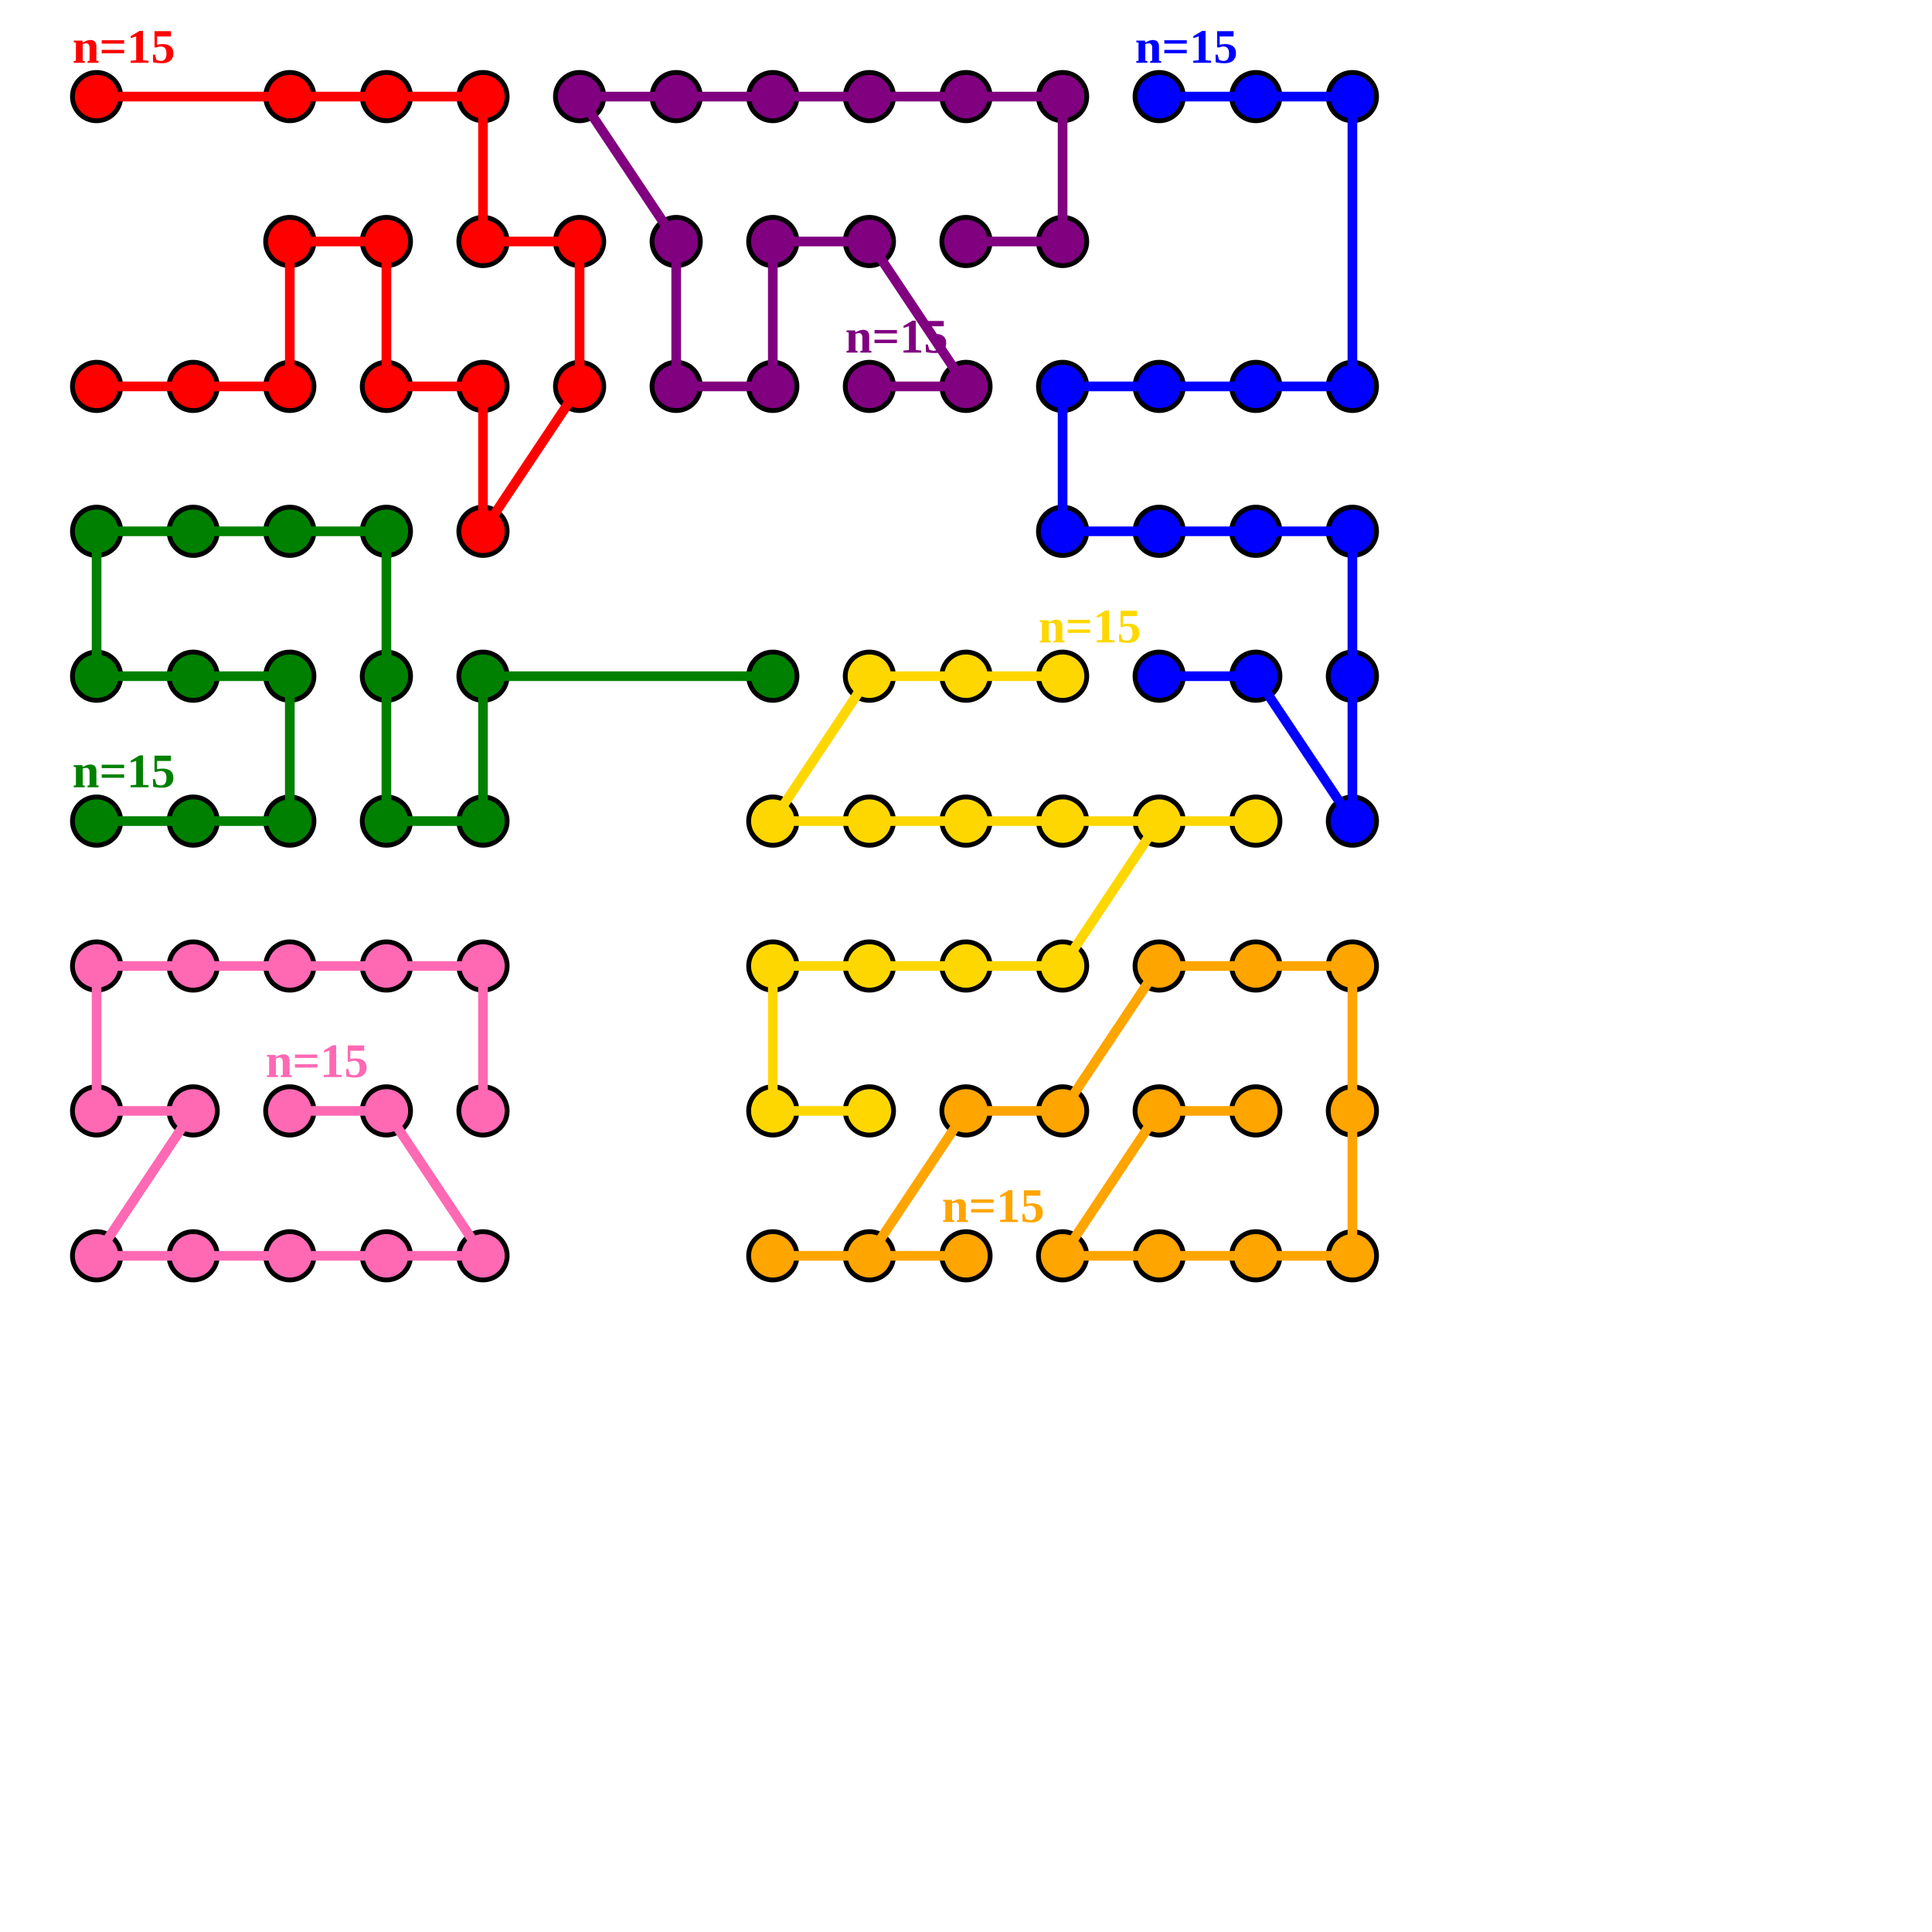
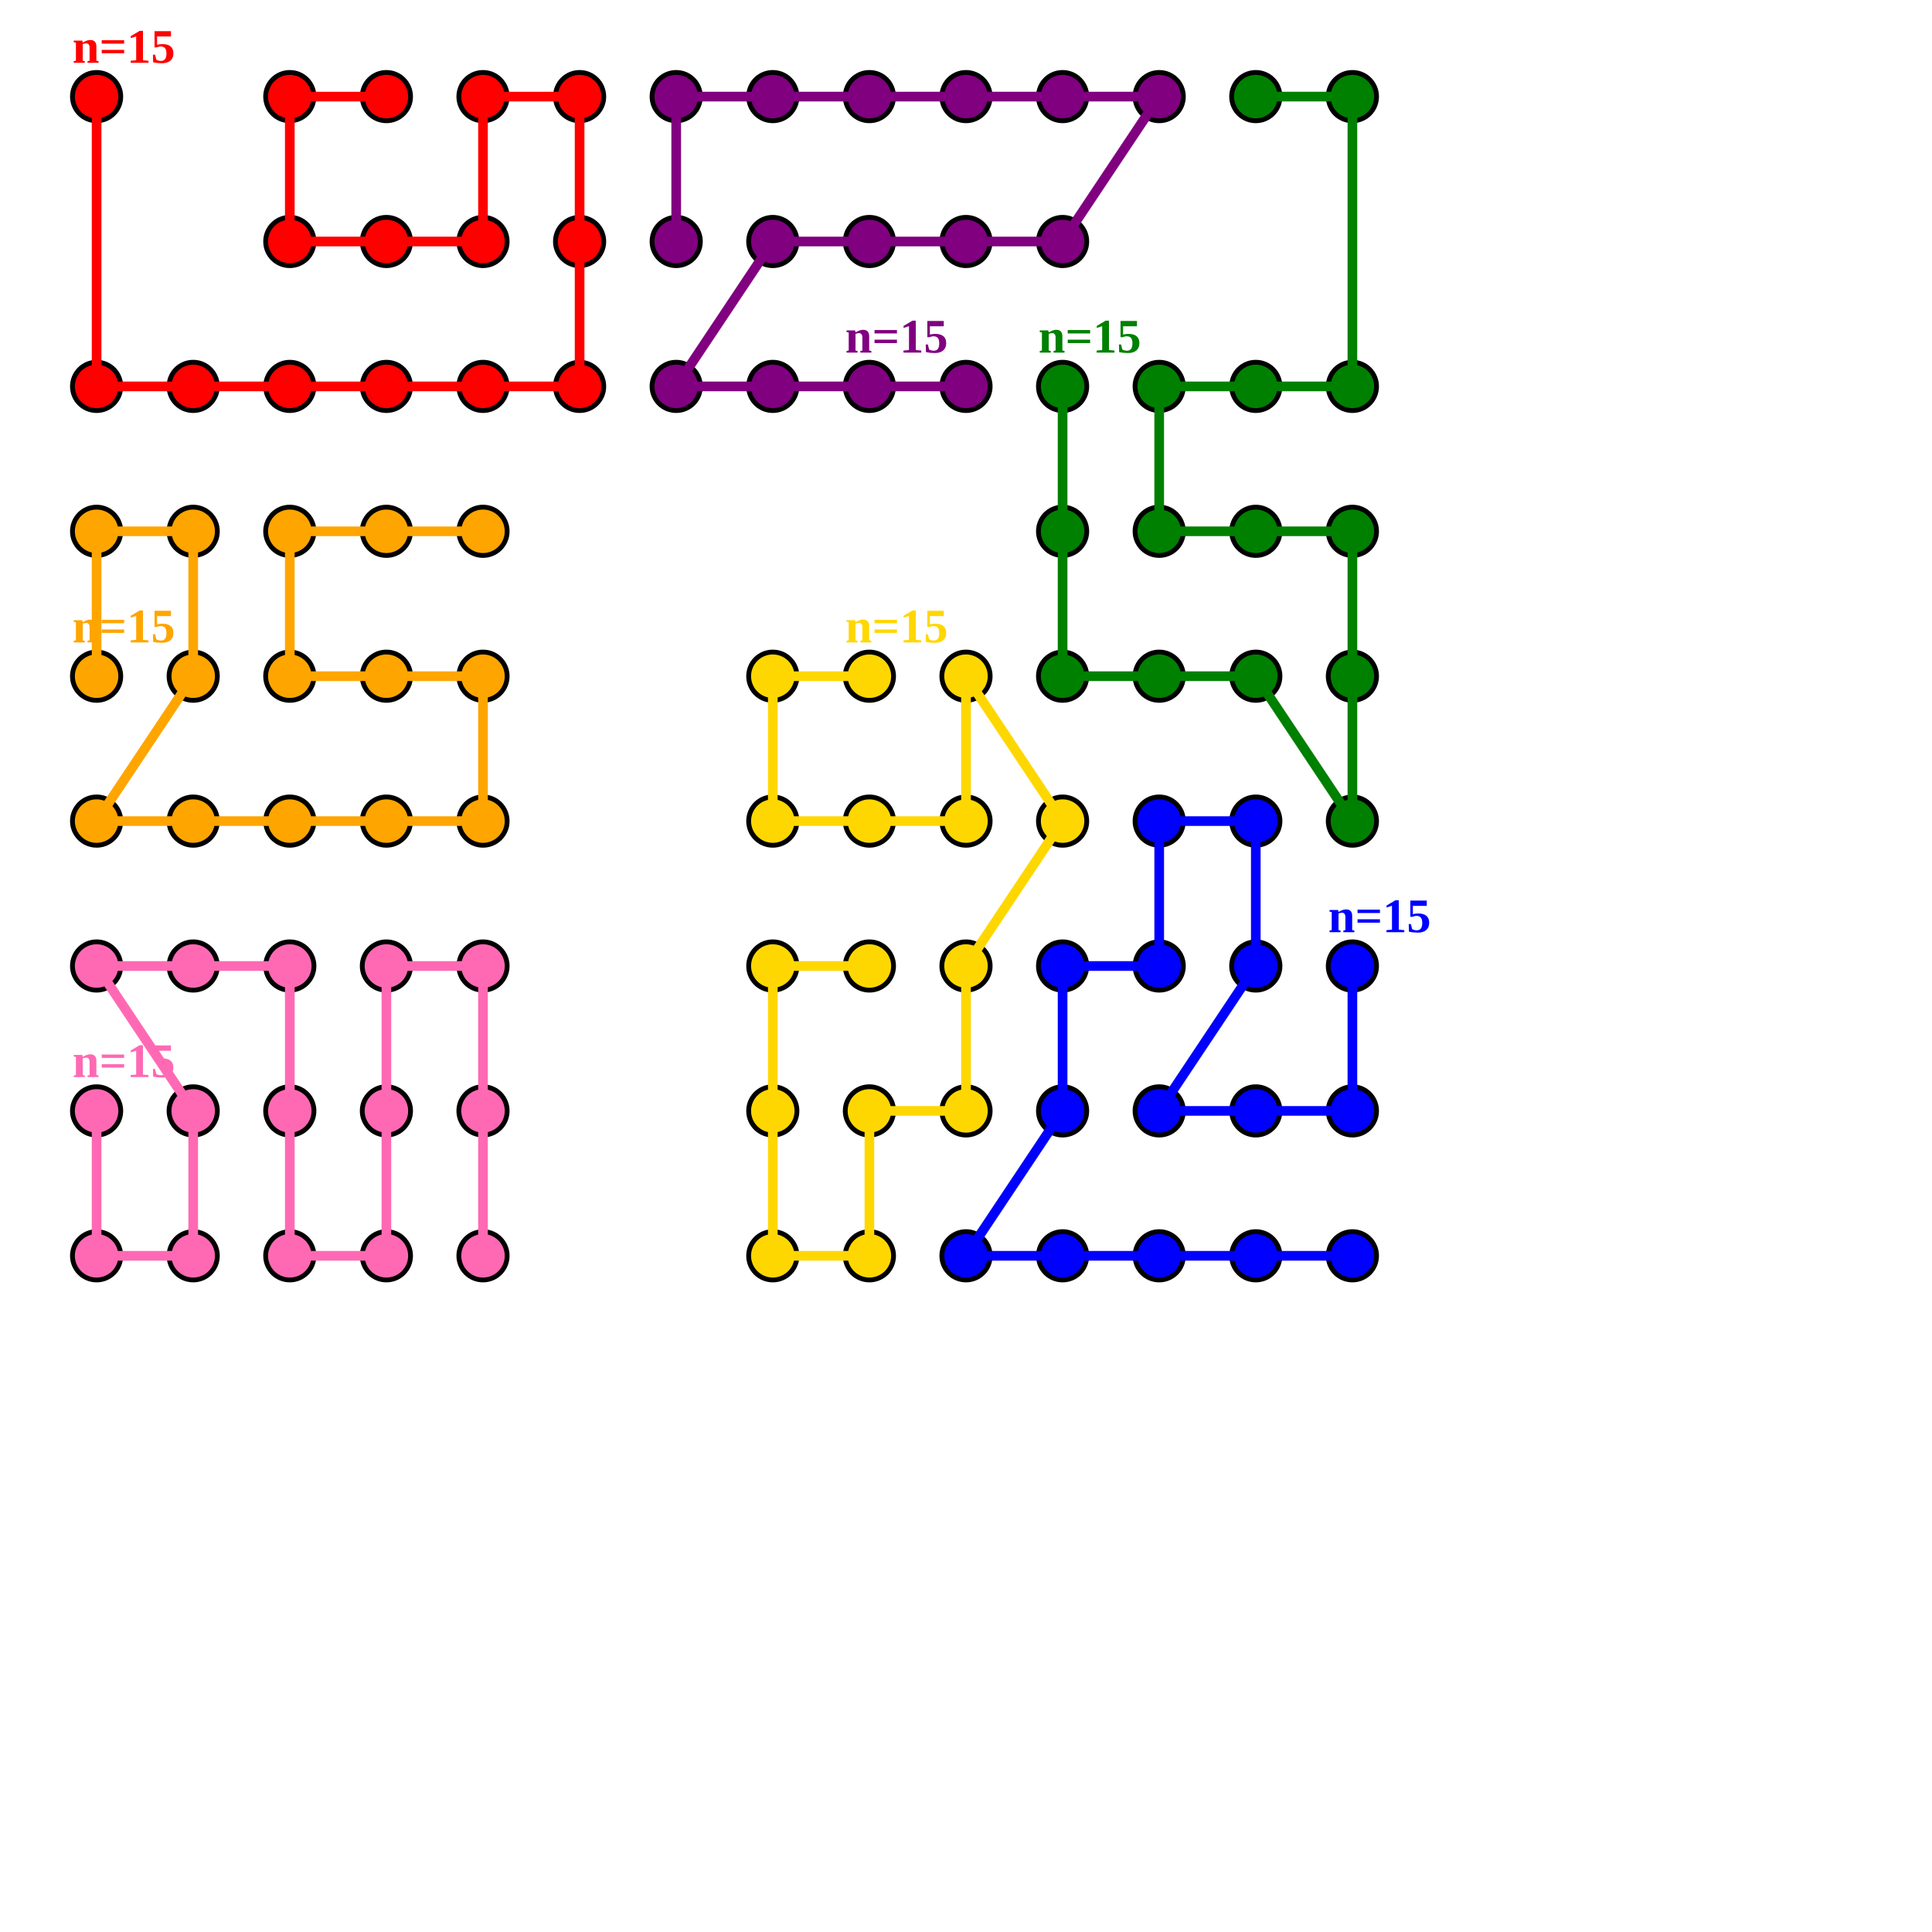
<svg height="400" width="400">
  <rect width="100%" height="100%" fill="white" />
  <circle cx="20" cy="20" r="5" stroke="black" stroke-width="1" fill="red" />
+   <circle cx="20" cy="80" r="5" stroke="black" stroke-width="1" fill="red" />
+   <circle cx="40" cy="80" r="5" stroke="black" stroke-width="1" fill="red" />
+   <circle cx="60" cy="80" r="5" stroke="black" stroke-width="1" fill="red" />
+   <circle cx="80" cy="80" r="5" stroke="black" stroke-width="1" fill="red" />
+   <circle cx="100" cy="80" r="5" stroke="black" stroke-width="1" fill="red" />
+   <circle cx="120" cy="80" r="5" stroke="black" stroke-width="1" fill="red" />
+   <circle cx="120" cy="50" r="5" stroke="black" stroke-width="1" fill="red" />
+   <circle cx="120" cy="20" r="5" stroke="black" stroke-width="1" fill="red" />
+   <circle cx="100" cy="20" r="5" stroke="black" stroke-width="1" fill="red" />
+   <circle cx="100" cy="50" r="5" stroke="black" stroke-width="1" fill="red" />
+   <circle cx="80" cy="50" r="5" stroke="black" stroke-width="1" fill="red" />
+   <circle cx="60" cy="50" r="5" stroke="black" stroke-width="1" fill="red" />
  <circle cx="60" cy="20" r="5" stroke="black" stroke-width="1" fill="red" />
  <circle cx="80" cy="20" r="5" stroke="black" stroke-width="1" fill="red" />
-   <circle cx="100" cy="20" r="5" stroke="black" stroke-width="1" fill="red" />
-   <circle cx="100" cy="50" r="5" stroke="black" stroke-width="1" fill="red" />
-   <circle cx="120" cy="50" r="5" stroke="black" stroke-width="1" fill="red" />
-   <circle cx="120" cy="80" r="5" stroke="black" stroke-width="1" fill="red" />
-   <circle cx="100" cy="110" r="5" stroke="black" stroke-width="1" fill="red" />
-   <circle cx="100" cy="80" r="5" stroke="black" stroke-width="1" fill="red" />
-   <circle cx="80" cy="80" r="5" stroke="black" stroke-width="1" fill="red" />
-   <circle cx="80" cy="50" r="5" stroke="black" stroke-width="1" fill="red" />
-   <circle cx="60" cy="50" r="5" stroke="black" stroke-width="1" fill="red" />
-   <circle cx="60" cy="80" r="5" stroke="black" stroke-width="1" fill="red" />
-   <circle cx="40" cy="80" r="5" stroke="black" stroke-width="1" fill="red" />
-   <circle cx="20" cy="80" r="5" stroke="black" stroke-width="1" fill="red" />
-   <polyline points="20,20 60,20 80,20 100,20 100,50 120,50 120,80 100,110 100,80 80,80 80,50 60,50 60,80 40,80 20,80 " fill="none" stroke="red" stroke-width="2" />
+   <polyline points="20,20 20,80 40,80 60,80 80,80 100,80 120,80 120,50 120,20 100,20 100,50 80,50 60,50 60,20 80,20 " fill="none" stroke="red" stroke-width="2" />
  <text x="15" y="13" font-size="10" font-weight="700" fill="red">n=15</text>
-   <circle cx="20" cy="170" r="5" stroke="black" stroke-width="1" fill="green" />
-   <circle cx="40" cy="170" r="5" stroke="black" stroke-width="1" fill="green" />
-   <circle cx="60" cy="170" r="5" stroke="black" stroke-width="1" fill="green" />
-   <circle cx="60" cy="140" r="5" stroke="black" stroke-width="1" fill="green" />
-   <circle cx="40" cy="140" r="5" stroke="black" stroke-width="1" fill="green" />
-   <circle cx="20" cy="140" r="5" stroke="black" stroke-width="1" fill="green" />
-   <circle cx="20" cy="110" r="5" stroke="black" stroke-width="1" fill="green" />
-   <circle cx="40" cy="110" r="5" stroke="black" stroke-width="1" fill="green" />
-   <circle cx="60" cy="110" r="5" stroke="black" stroke-width="1" fill="green" />
-   <circle cx="80" cy="110" r="5" stroke="black" stroke-width="1" fill="green" />
-   <circle cx="80" cy="140" r="5" stroke="black" stroke-width="1" fill="green" />
-   <circle cx="80" cy="170" r="5" stroke="black" stroke-width="1" fill="green" />
-   <circle cx="100" cy="170" r="5" stroke="black" stroke-width="1" fill="green" />
-   <circle cx="100" cy="140" r="5" stroke="black" stroke-width="1" fill="green" />
-   <circle cx="160" cy="140" r="5" stroke="black" stroke-width="1" fill="green" />
-   <polyline points="20,170 40,170 60,170 60,140 40,140 20,140 20,110 40,110 60,110 80,110 80,140 80,170 100,170 100,140 160,140 " fill="none" stroke="green" stroke-width="2" />
-   <text x="15" y="163" font-size="10" font-weight="700" fill="green">n=15</text>
-   <circle cx="240" cy="20" r="5" stroke="black" stroke-width="1" fill="blue" />
-   <circle cx="260" cy="20" r="5" stroke="black" stroke-width="1" fill="blue" />
-   <circle cx="280" cy="20" r="5" stroke="black" stroke-width="1" fill="blue" />
-   <circle cx="280" cy="80" r="5" stroke="black" stroke-width="1" fill="blue" />
-   <circle cx="260" cy="80" r="5" stroke="black" stroke-width="1" fill="blue" />
-   <circle cx="240" cy="80" r="5" stroke="black" stroke-width="1" fill="blue" />
-   <circle cx="220" cy="80" r="5" stroke="black" stroke-width="1" fill="blue" />
-   <circle cx="220" cy="110" r="5" stroke="black" stroke-width="1" fill="blue" />
-   <circle cx="240" cy="110" r="5" stroke="black" stroke-width="1" fill="blue" />
-   <circle cx="260" cy="110" r="5" stroke="black" stroke-width="1" fill="blue" />
-   <circle cx="280" cy="110" r="5" stroke="black" stroke-width="1" fill="blue" />
-   <circle cx="280" cy="140" r="5" stroke="black" stroke-width="1" fill="blue" />
-   <circle cx="280" cy="170" r="5" stroke="black" stroke-width="1" fill="blue" />
-   <circle cx="260" cy="140" r="5" stroke="black" stroke-width="1" fill="blue" />
-   <circle cx="240" cy="140" r="5" stroke="black" stroke-width="1" fill="blue" />
-   <polyline points="240,20 260,20 280,20 280,80 260,80 240,80 220,80 220,110 240,110 260,110 280,110 280,140 280,170 260,140 240,140 " fill="none" stroke="blue" stroke-width="2" />
-   <text x="235" y="13" font-size="10" font-weight="700" fill="blue">n=15</text>
-   <circle cx="200" cy="260" r="5" stroke="black" stroke-width="1" fill="orange" />
-   <circle cx="160" cy="260" r="5" stroke="black" stroke-width="1" fill="orange" />
-   <circle cx="180" cy="260" r="5" stroke="black" stroke-width="1" fill="orange" />
-   <circle cx="200" cy="230" r="5" stroke="black" stroke-width="1" fill="orange" />
-   <circle cx="220" cy="230" r="5" stroke="black" stroke-width="1" fill="orange" />
-   <circle cx="240" cy="200" r="5" stroke="black" stroke-width="1" fill="orange" />
-   <circle cx="260" cy="200" r="5" stroke="black" stroke-width="1" fill="orange" />
-   <circle cx="280" cy="200" r="5" stroke="black" stroke-width="1" fill="orange" />
-   <circle cx="280" cy="230" r="5" stroke="black" stroke-width="1" fill="orange" />
-   <circle cx="280" cy="260" r="5" stroke="black" stroke-width="1" fill="orange" />
-   <circle cx="260" cy="260" r="5" stroke="black" stroke-width="1" fill="orange" />
-   <circle cx="240" cy="260" r="5" stroke="black" stroke-width="1" fill="orange" />
-   <circle cx="220" cy="260" r="5" stroke="black" stroke-width="1" fill="orange" />
-   <circle cx="240" cy="230" r="5" stroke="black" stroke-width="1" fill="orange" />
-   <circle cx="260" cy="230" r="5" stroke="black" stroke-width="1" fill="orange" />
-   <polyline points="200,260 160,260 180,260 200,230 220,230 240,200 260,200 280,200 280,230 280,260 260,260 240,260 220,260 240,230 260,230 " fill="none" stroke="orange" stroke-width="2" />
-   <text x="195" y="253" font-size="10" font-weight="700" fill="orange">n=15</text>
+   <circle cx="220" cy="80" r="5" stroke="black" stroke-width="1" fill="green" />
+   <circle cx="220" cy="110" r="5" stroke="black" stroke-width="1" fill="green" />
+   <circle cx="220" cy="140" r="5" stroke="black" stroke-width="1" fill="green" />
+   <circle cx="240" cy="140" r="5" stroke="black" stroke-width="1" fill="green" />
+   <circle cx="260" cy="140" r="5" stroke="black" stroke-width="1" fill="green" />
+   <circle cx="280" cy="170" r="5" stroke="black" stroke-width="1" fill="green" />
+   <circle cx="280" cy="140" r="5" stroke="black" stroke-width="1" fill="green" />
+   <circle cx="280" cy="110" r="5" stroke="black" stroke-width="1" fill="green" />
+   <circle cx="260" cy="110" r="5" stroke="black" stroke-width="1" fill="green" />
+   <circle cx="240" cy="110" r="5" stroke="black" stroke-width="1" fill="green" />
+   <circle cx="240" cy="80" r="5" stroke="black" stroke-width="1" fill="green" />
+   <circle cx="260" cy="80" r="5" stroke="black" stroke-width="1" fill="green" />
+   <circle cx="280" cy="80" r="5" stroke="black" stroke-width="1" fill="green" />
+   <circle cx="280" cy="20" r="5" stroke="black" stroke-width="1" fill="green" />
+   <circle cx="260" cy="20" r="5" stroke="black" stroke-width="1" fill="green" />
+   <polyline points="220,80 220,110 220,140 240,140 260,140 280,170 280,140 280,110 260,110 240,110 240,80 260,80 280,80 280,20 260,20 " fill="none" stroke="green" stroke-width="2" />
+   <text x="215" y="73" font-size="10" font-weight="700" fill="green">n=15</text>
+   <circle cx="280" cy="200" r="5" stroke="black" stroke-width="1" fill="blue" />
+   <circle cx="280" cy="230" r="5" stroke="black" stroke-width="1" fill="blue" />
+   <circle cx="260" cy="230" r="5" stroke="black" stroke-width="1" fill="blue" />
+   <circle cx="240" cy="230" r="5" stroke="black" stroke-width="1" fill="blue" />
+   <circle cx="260" cy="200" r="5" stroke="black" stroke-width="1" fill="blue" />
+   <circle cx="260" cy="170" r="5" stroke="black" stroke-width="1" fill="blue" />
+   <circle cx="240" cy="170" r="5" stroke="black" stroke-width="1" fill="blue" />
+   <circle cx="240" cy="200" r="5" stroke="black" stroke-width="1" fill="blue" />
+   <circle cx="220" cy="200" r="5" stroke="black" stroke-width="1" fill="blue" />
+   <circle cx="220" cy="230" r="5" stroke="black" stroke-width="1" fill="blue" />
+   <circle cx="200" cy="260" r="5" stroke="black" stroke-width="1" fill="blue" />
+   <circle cx="220" cy="260" r="5" stroke="black" stroke-width="1" fill="blue" />
+   <circle cx="240" cy="260" r="5" stroke="black" stroke-width="1" fill="blue" />
+   <circle cx="260" cy="260" r="5" stroke="black" stroke-width="1" fill="blue" />
+   <circle cx="280" cy="260" r="5" stroke="black" stroke-width="1" fill="blue" />
+   <polyline points="280,200 280,230 260,230 240,230 260,200 260,170 240,170 240,200 220,200 220,230 200,260 220,260 240,260 260,260 280,260 " fill="none" stroke="blue" stroke-width="2" />
+   <text x="275" y="193" font-size="10" font-weight="700" fill="blue">n=15</text>
+   <circle cx="20" cy="140" r="5" stroke="black" stroke-width="1" fill="orange" />
+   <circle cx="20" cy="110" r="5" stroke="black" stroke-width="1" fill="orange" />
+   <circle cx="40" cy="110" r="5" stroke="black" stroke-width="1" fill="orange" />
+   <circle cx="40" cy="140" r="5" stroke="black" stroke-width="1" fill="orange" />
+   <circle cx="20" cy="170" r="5" stroke="black" stroke-width="1" fill="orange" />
+   <circle cx="40" cy="170" r="5" stroke="black" stroke-width="1" fill="orange" />
+   <circle cx="60" cy="170" r="5" stroke="black" stroke-width="1" fill="orange" />
+   <circle cx="80" cy="170" r="5" stroke="black" stroke-width="1" fill="orange" />
+   <circle cx="100" cy="170" r="5" stroke="black" stroke-width="1" fill="orange" />
+   <circle cx="100" cy="140" r="5" stroke="black" stroke-width="1" fill="orange" />
+   <circle cx="80" cy="140" r="5" stroke="black" stroke-width="1" fill="orange" />
+   <circle cx="60" cy="140" r="5" stroke="black" stroke-width="1" fill="orange" />
+   <circle cx="60" cy="110" r="5" stroke="black" stroke-width="1" fill="orange" />
+   <circle cx="80" cy="110" r="5" stroke="black" stroke-width="1" fill="orange" />
+   <circle cx="100" cy="110" r="5" stroke="black" stroke-width="1" fill="orange" />
+   <polyline points="20,140 20,110 40,110 40,140 20,170 40,170 60,170 80,170 100,170 100,140 80,140 60,140 60,110 80,110 100,110 " fill="none" stroke="orange" stroke-width="2" />
+   <text x="15" y="133" font-size="10" font-weight="700" fill="orange">n=15</text>
  <circle cx="180" cy="80" r="5" stroke="black" stroke-width="1" fill="purple" />
  <circle cx="200" cy="80" r="5" stroke="black" stroke-width="1" fill="purple" />
-   <circle cx="180" cy="50" r="5" stroke="black" stroke-width="1" fill="purple" />
-   <circle cx="160" cy="50" r="5" stroke="black" stroke-width="1" fill="purple" />
  <circle cx="160" cy="80" r="5" stroke="black" stroke-width="1" fill="purple" />
  <circle cx="140" cy="80" r="5" stroke="black" stroke-width="1" fill="purple" />
+   <circle cx="160" cy="50" r="5" stroke="black" stroke-width="1" fill="purple" />
+   <circle cx="180" cy="50" r="5" stroke="black" stroke-width="1" fill="purple" />
+   <circle cx="200" cy="50" r="5" stroke="black" stroke-width="1" fill="purple" />
+   <circle cx="220" cy="50" r="5" stroke="black" stroke-width="1" fill="purple" />
+   <circle cx="240" cy="20" r="5" stroke="black" stroke-width="1" fill="purple" />
+   <circle cx="220" cy="20" r="5" stroke="black" stroke-width="1" fill="purple" />
+   <circle cx="200" cy="20" r="5" stroke="black" stroke-width="1" fill="purple" />
+   <circle cx="180" cy="20" r="5" stroke="black" stroke-width="1" fill="purple" />
+   <circle cx="160" cy="20" r="5" stroke="black" stroke-width="1" fill="purple" />
+   <circle cx="140" cy="20" r="5" stroke="black" stroke-width="1" fill="purple" />
  <circle cx="140" cy="50" r="5" stroke="black" stroke-width="1" fill="purple" />
-   <circle cx="120" cy="20" r="5" stroke="black" stroke-width="1" fill="purple" />
-   <circle cx="140" cy="20" r="5" stroke="black" stroke-width="1" fill="purple" />
-   <circle cx="160" cy="20" r="5" stroke="black" stroke-width="1" fill="purple" />
-   <circle cx="180" cy="20" r="5" stroke="black" stroke-width="1" fill="purple" />
-   <circle cx="200" cy="20" r="5" stroke="black" stroke-width="1" fill="purple" />
-   <circle cx="220" cy="20" r="5" stroke="black" stroke-width="1" fill="purple" />
-   <circle cx="220" cy="50" r="5" stroke="black" stroke-width="1" fill="purple" />
-   <circle cx="200" cy="50" r="5" stroke="black" stroke-width="1" fill="purple" />
-   <polyline points="180,80 200,80 180,50 160,50 160,80 140,80 140,50 120,20 140,20 160,20 180,20 200,20 220,20 220,50 200,50 " fill="none" stroke="purple" stroke-width="2" />
+   <polyline points="180,80 200,80 160,80 140,80 160,50 180,50 200,50 220,50 240,20 220,20 200,20 180,20 160,20 140,20 140,50 " fill="none" stroke="purple" stroke-width="2" />
  <text x="175" y="73" font-size="10" font-weight="700" fill="purple">n=15</text>
-   <circle cx="220" cy="140" r="5" stroke="black" stroke-width="1" fill="gold" />
-   <circle cx="200" cy="140" r="5" stroke="black" stroke-width="1" fill="gold" />
  <circle cx="180" cy="140" r="5" stroke="black" stroke-width="1" fill="gold" />
+   <circle cx="160" cy="140" r="5" stroke="black" stroke-width="1" fill="gold" />
  <circle cx="160" cy="170" r="5" stroke="black" stroke-width="1" fill="gold" />
  <circle cx="180" cy="170" r="5" stroke="black" stroke-width="1" fill="gold" />
  <circle cx="200" cy="170" r="5" stroke="black" stroke-width="1" fill="gold" />
+   <circle cx="200" cy="140" r="5" stroke="black" stroke-width="1" fill="gold" />
  <circle cx="220" cy="170" r="5" stroke="black" stroke-width="1" fill="gold" />
-   <circle cx="260" cy="170" r="5" stroke="black" stroke-width="1" fill="gold" />
-   <circle cx="240" cy="170" r="5" stroke="black" stroke-width="1" fill="gold" />
-   <circle cx="220" cy="200" r="5" stroke="black" stroke-width="1" fill="gold" />
  <circle cx="200" cy="200" r="5" stroke="black" stroke-width="1" fill="gold" />
+   <circle cx="200" cy="230" r="5" stroke="black" stroke-width="1" fill="gold" />
+   <circle cx="180" cy="230" r="5" stroke="black" stroke-width="1" fill="gold" />
+   <circle cx="180" cy="260" r="5" stroke="black" stroke-width="1" fill="gold" />
+   <circle cx="160" cy="260" r="5" stroke="black" stroke-width="1" fill="gold" />
+   <circle cx="160" cy="230" r="5" stroke="black" stroke-width="1" fill="gold" />
+   <circle cx="160" cy="200" r="5" stroke="black" stroke-width="1" fill="gold" />
  <circle cx="180" cy="200" r="5" stroke="black" stroke-width="1" fill="gold" />
-   <circle cx="160" cy="200" r="5" stroke="black" stroke-width="1" fill="gold" />
-   <circle cx="160" cy="230" r="5" stroke="black" stroke-width="1" fill="gold" />
-   <circle cx="180" cy="230" r="5" stroke="black" stroke-width="1" fill="gold" />
-   <polyline points="220,140 200,140 180,140 160,170 180,170 200,170 220,170 260,170 240,170 220,200 200,200 180,200 160,200 160,230 180,230 " fill="none" stroke="gold" stroke-width="2" />
-   <text x="215" y="133" font-size="10" font-weight="700" fill="gold">n=15</text>
-   <circle cx="60" cy="230" r="5" stroke="black" stroke-width="1" fill="hotpink" />
-   <circle cx="80" cy="230" r="5" stroke="black" stroke-width="1" fill="hotpink" />
-   <circle cx="100" cy="260" r="5" stroke="black" stroke-width="1" fill="hotpink" />
-   <circle cx="80" cy="260" r="5" stroke="black" stroke-width="1" fill="hotpink" />
-   <circle cx="60" cy="260" r="5" stroke="black" stroke-width="1" fill="hotpink" />
+   <polyline points="180,140 160,140 160,170 180,170 200,170 200,140 220,170 200,200 200,230 180,230 180,260 160,260 160,230 160,200 180,200 " fill="none" stroke="gold" stroke-width="2" />
+   <text x="175" y="133" font-size="10" font-weight="700" fill="gold">n=15</text>
+   <circle cx="20" cy="230" r="5" stroke="black" stroke-width="1" fill="hotpink" />
+   <circle cx="20" cy="260" r="5" stroke="black" stroke-width="1" fill="hotpink" />
  <circle cx="40" cy="260" r="5" stroke="black" stroke-width="1" fill="hotpink" />
-   <circle cx="20" cy="260" r="5" stroke="black" stroke-width="1" fill="hotpink" />
  <circle cx="40" cy="230" r="5" stroke="black" stroke-width="1" fill="hotpink" />
-   <circle cx="20" cy="230" r="5" stroke="black" stroke-width="1" fill="hotpink" />
  <circle cx="20" cy="200" r="5" stroke="black" stroke-width="1" fill="hotpink" />
  <circle cx="40" cy="200" r="5" stroke="black" stroke-width="1" fill="hotpink" />
  <circle cx="60" cy="200" r="5" stroke="black" stroke-width="1" fill="hotpink" />
+   <circle cx="60" cy="230" r="5" stroke="black" stroke-width="1" fill="hotpink" />
+   <circle cx="60" cy="260" r="5" stroke="black" stroke-width="1" fill="hotpink" />
+   <circle cx="80" cy="260" r="5" stroke="black" stroke-width="1" fill="hotpink" />
+   <circle cx="80" cy="230" r="5" stroke="black" stroke-width="1" fill="hotpink" />
  <circle cx="80" cy="200" r="5" stroke="black" stroke-width="1" fill="hotpink" />
  <circle cx="100" cy="200" r="5" stroke="black" stroke-width="1" fill="hotpink" />
  <circle cx="100" cy="230" r="5" stroke="black" stroke-width="1" fill="hotpink" />
-   <polyline points="60,230 80,230 100,260 80,260 60,260 40,260 20,260 40,230 20,230 20,200 40,200 60,200 80,200 100,200 100,230 " fill="none" stroke="hotpink" stroke-width="2" />
-   <text x="55" y="223" font-size="10" font-weight="700" fill="hotpink">n=15</text>
+   <circle cx="100" cy="260" r="5" stroke="black" stroke-width="1" fill="hotpink" />
+   <polyline points="20,230 20,260 40,260 40,230 20,200 40,200 60,200 60,230 60,260 80,260 80,230 80,200 100,200 100,230 100,260 " fill="none" stroke="hotpink" stroke-width="2" />
+   <text x="15" y="223" font-size="10" font-weight="700" fill="hotpink">n=15</text>
</svg>
